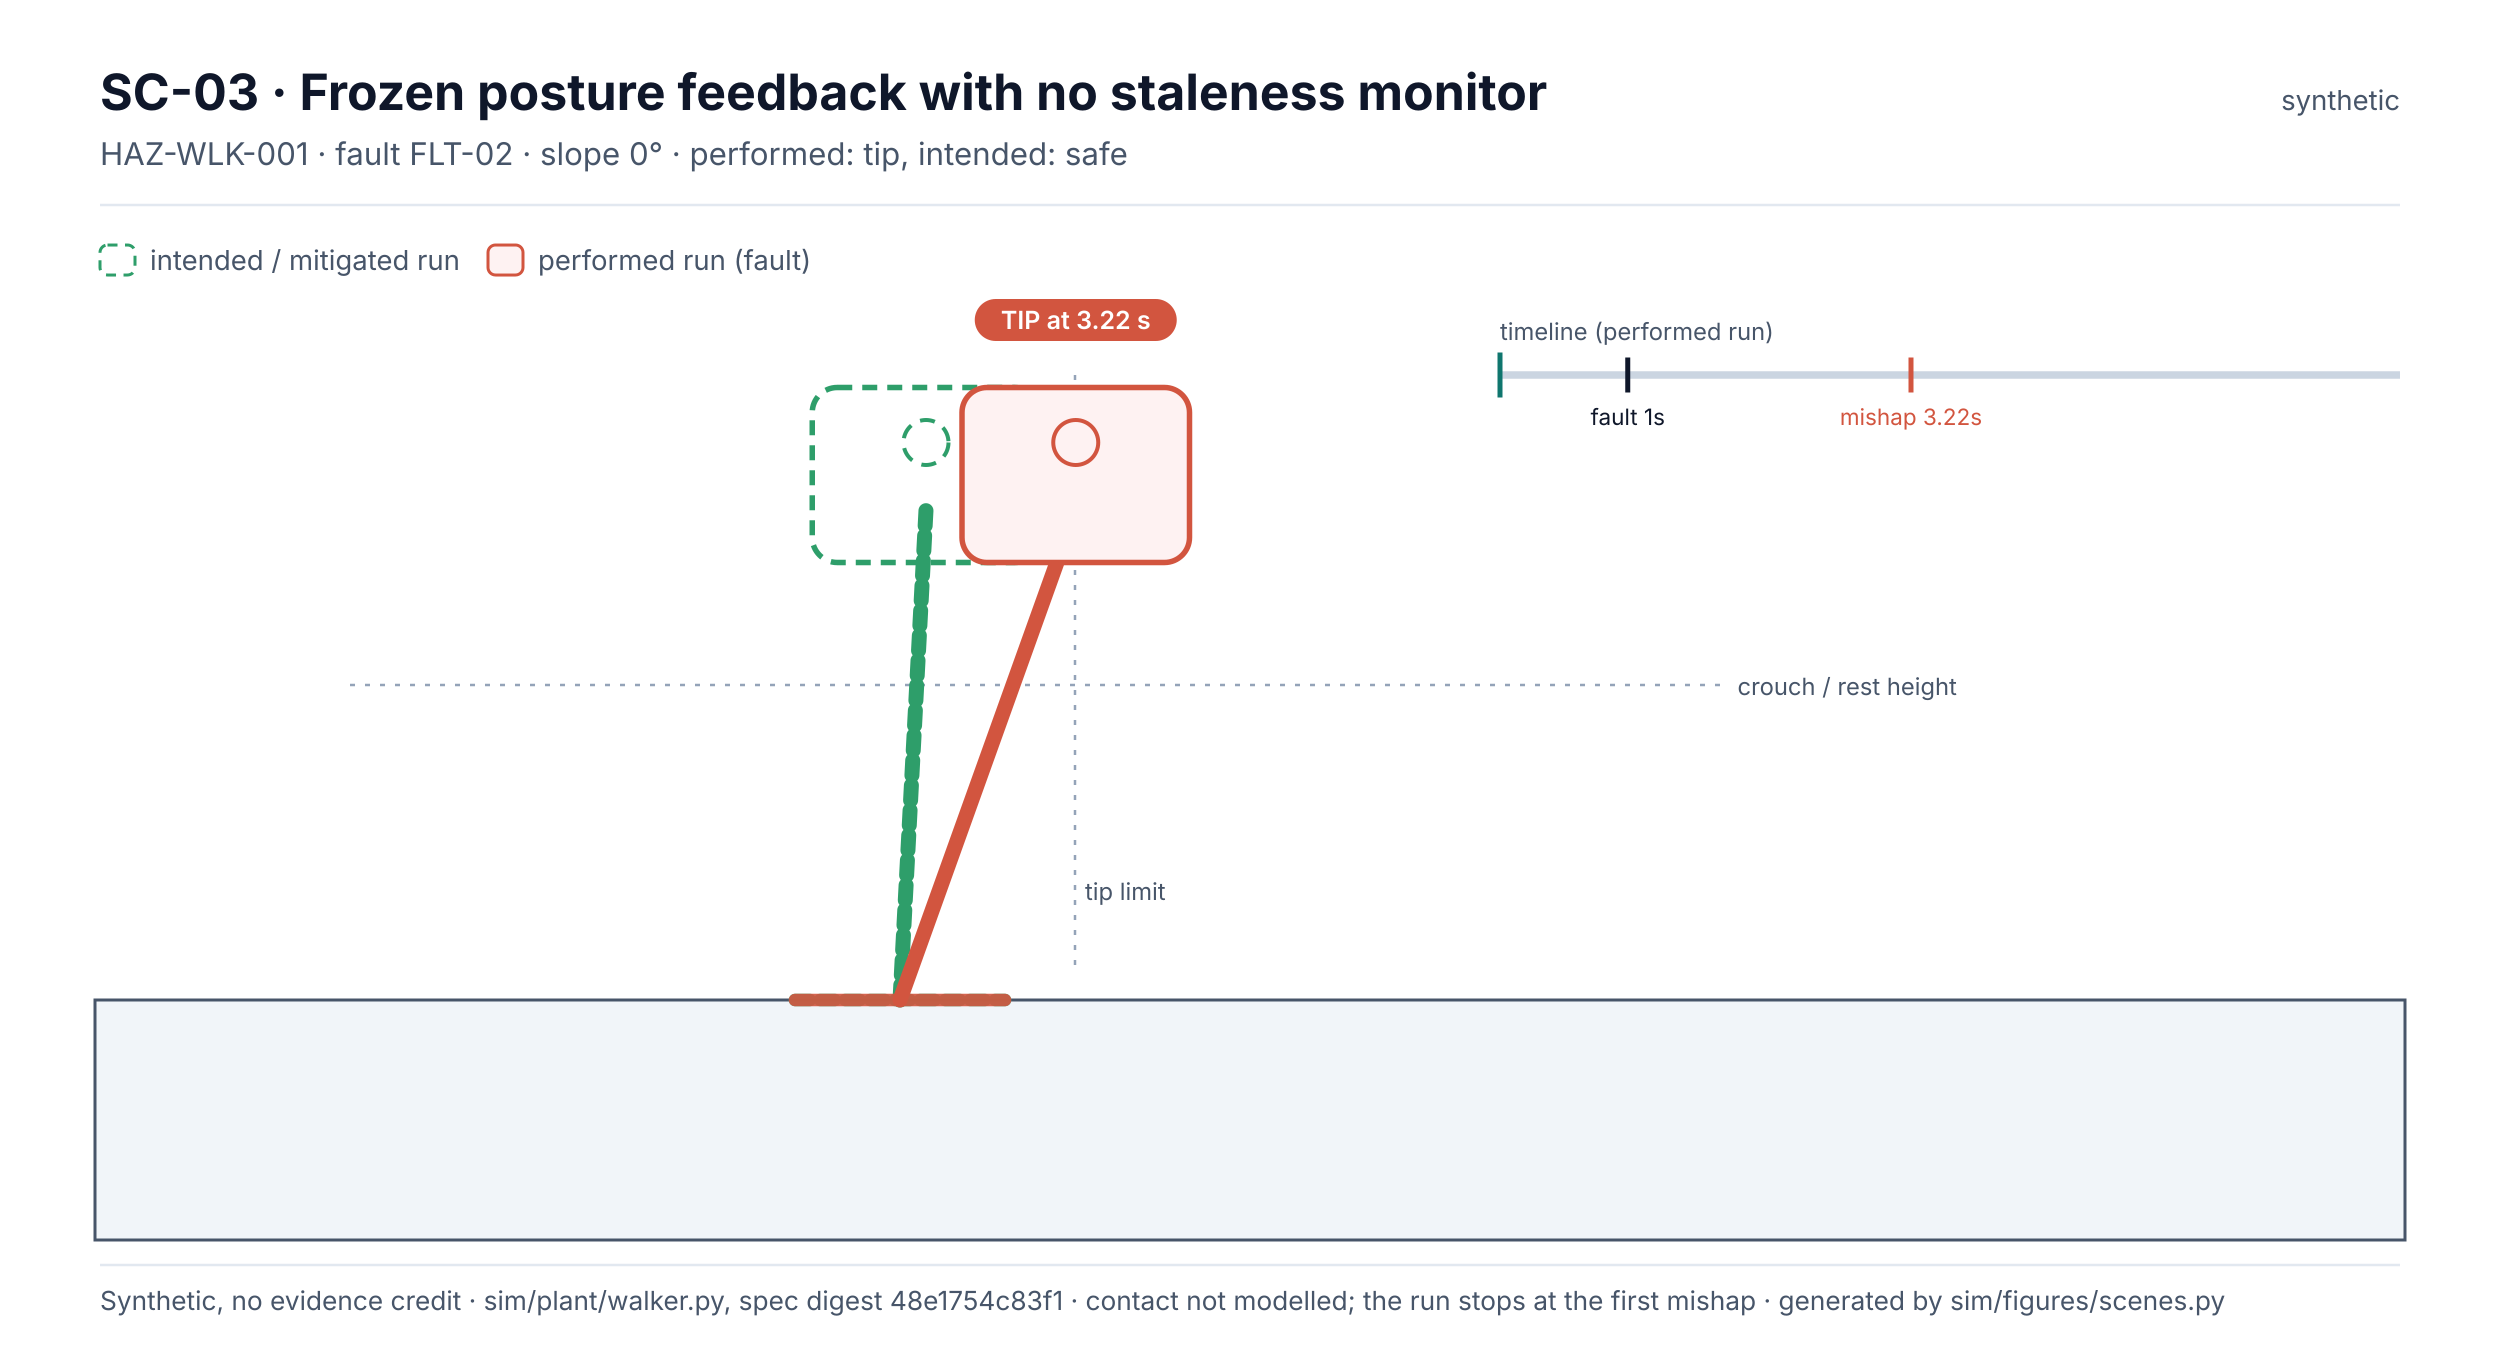
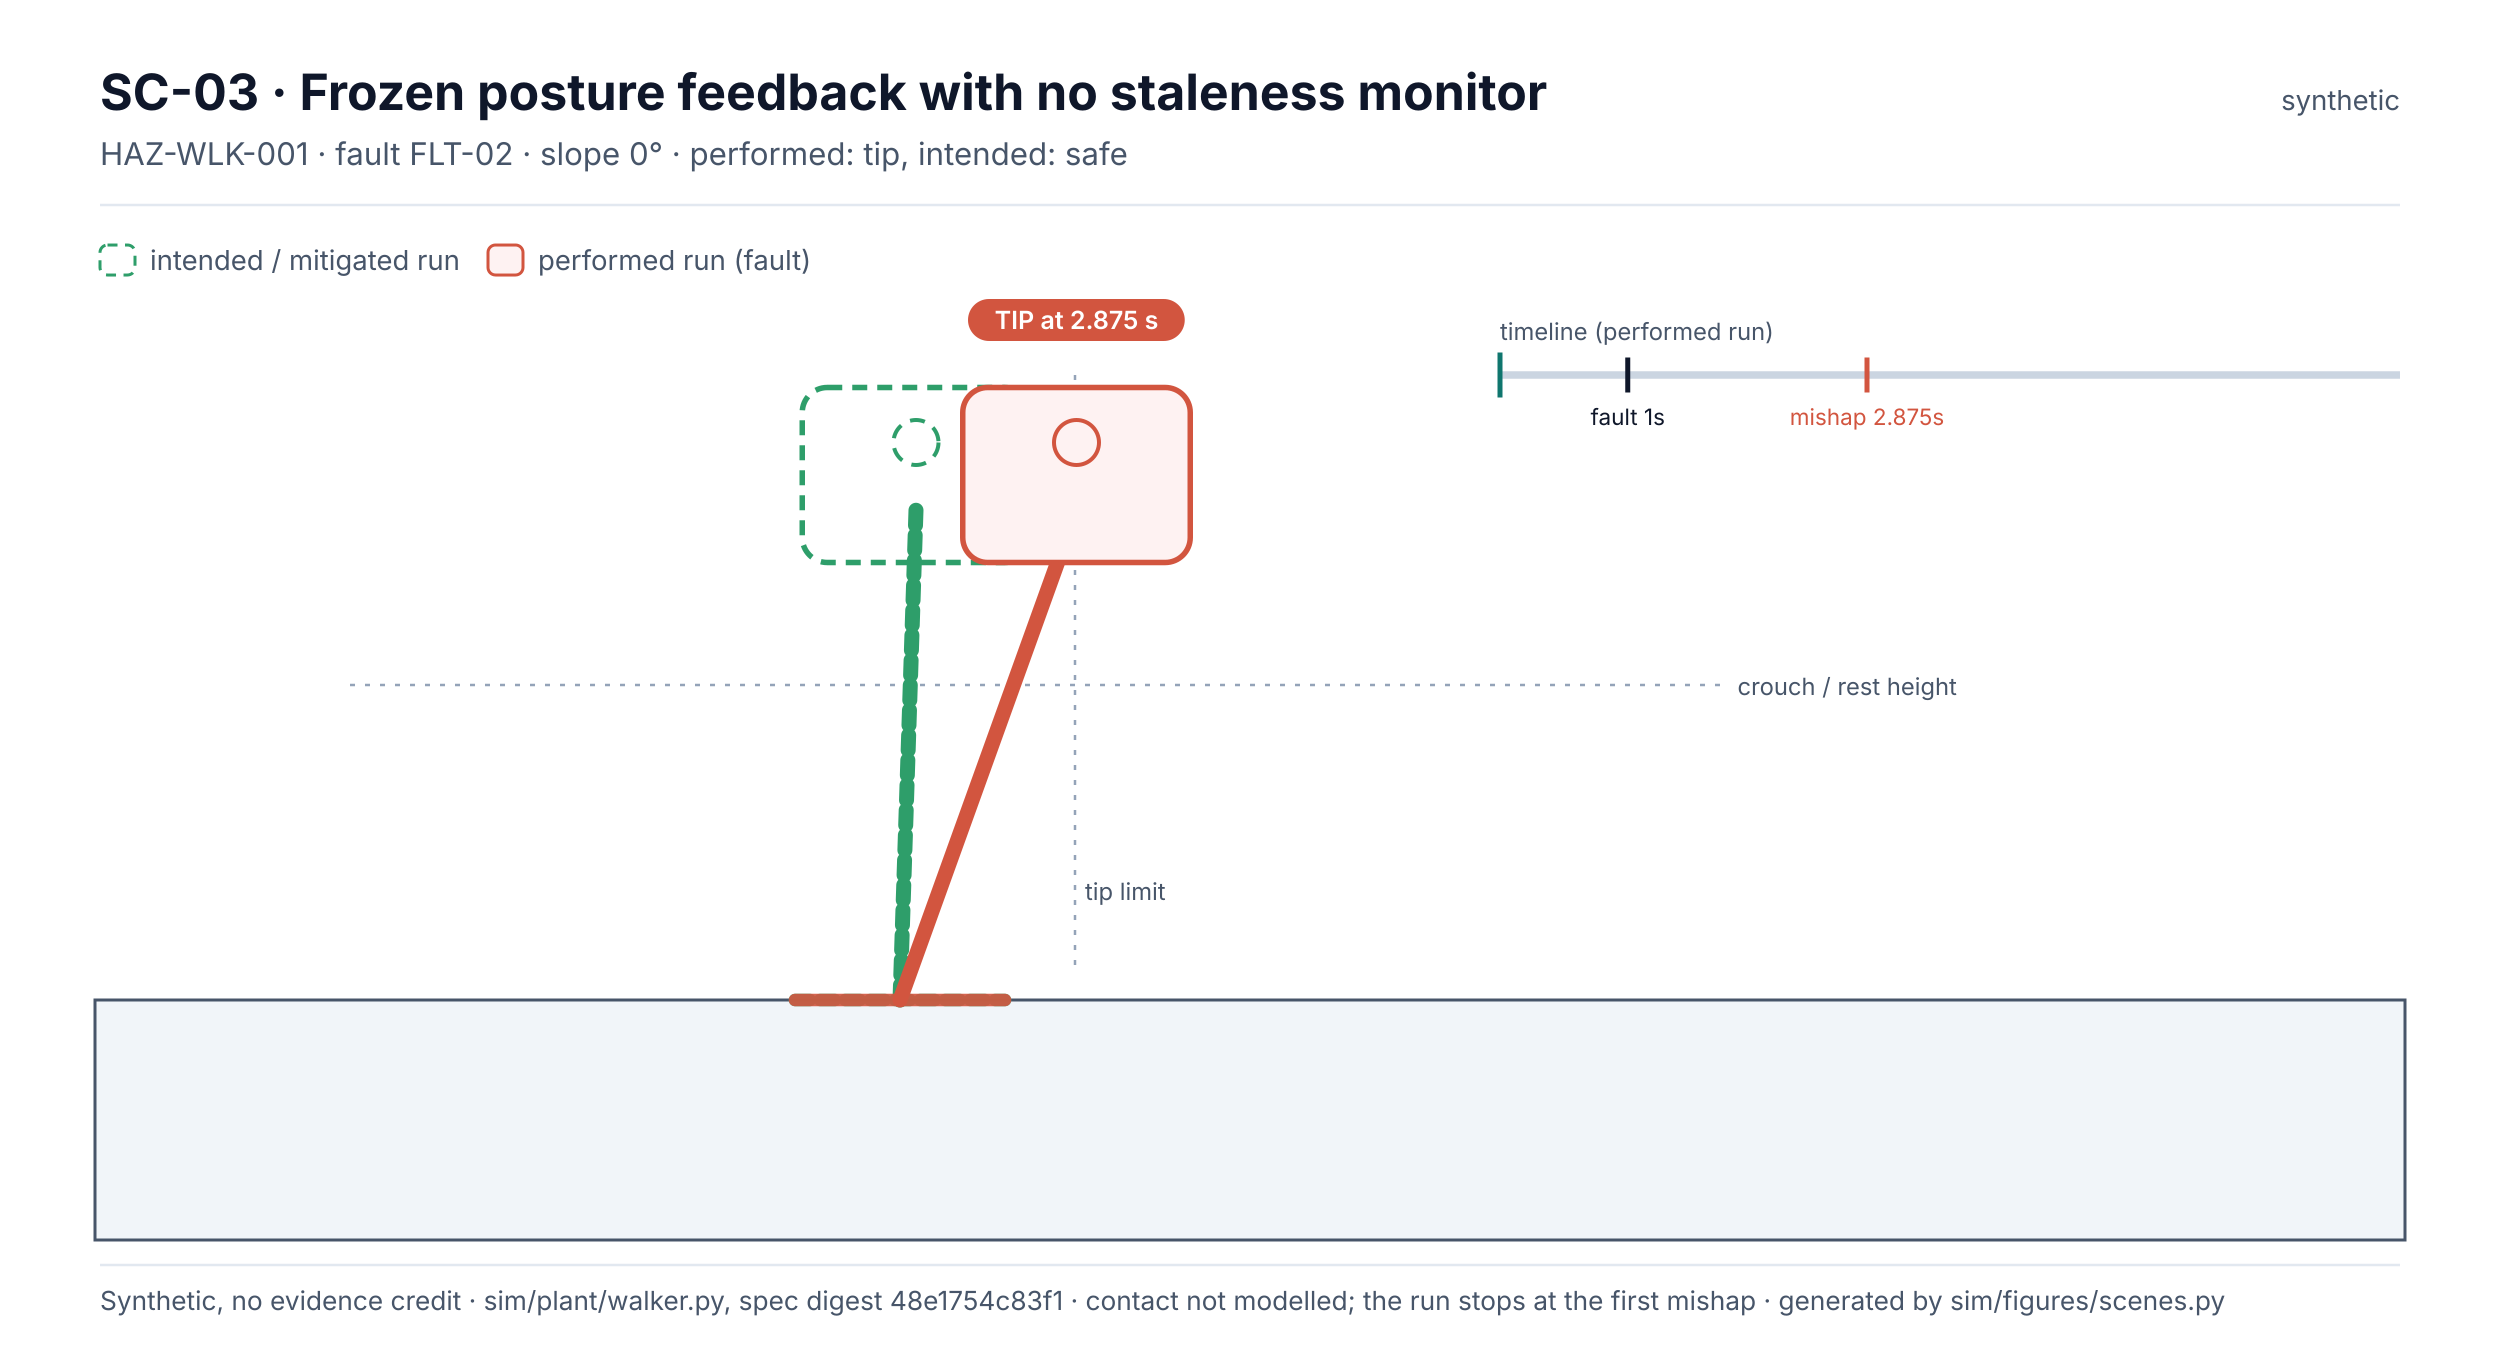
<svg xmlns="http://www.w3.org/2000/svg" width="1000" height="540" viewBox="0 0 1000 540" font-family="Inter, 'Segoe UI', Helvetica, Arial, sans-serif" role="img">
  <defs>
    <marker id="arr" viewBox="0 0 10 10" refX="9" refY="5" markerWidth="7" markerHeight="7" orient="auto-start-reverse">
      <path d="M0,0 L10,5 L0,10 z" fill="#475569" />
    </marker>
  </defs>
  <rect x="0" y="0" width="1000" height="540" rx="0" fill="#FFFFFF" stroke="none" stroke-width="0" />
  <text x="40" y="44" font-size="20" fill="#0F172A" font-weight="700">SC-03 · Frozen posture feedback with no staleness monitor</text>
  <text x="40" y="66" font-size="12.5" fill="#475569">HAZ-WLK-001 · fault FLT-02 · slope 0° · performed: tip, intended: safe</text>
  <text x="960" y="44" font-size="11" fill="#475569" text-anchor="end">synthetic</text>
  <line x1="40" y1="82" x2="960" y2="82" stroke="#E2E8F0" stroke-width="1" />
  <rect x="40" y="98" width="14" height="12" rx="3" fill="none" stroke="#2E9E6A" stroke-width="1.2" stroke-dasharray="4 3" />
  <text x="60" y="108" font-size="11" fill="#475569">intended / mitigated run</text>
  <rect x="195.2" y="98" width="14" height="12" rx="3" fill="#FEF2F2" stroke="#D2553F" stroke-width="1.2" />
  <text x="215.2" y="108" font-size="11" fill="#475569">performed run (fault)</text>
  <path d="M38,400 L962,400 L962,496 L38,496 Z" fill="#F1F5F9" stroke="#475569" stroke-width="1.2" />
  <line x1="140" y1="274" x2="690" y2="274" stroke="#94A3B8" stroke-width="1" stroke-dasharray="2 4" />
  <text x="695" y="278" font-size="9.5" fill="#475569">crouch / rest height</text>
  <line x1="430" y1="150" x2="430" y2="390" stroke="#94A3B8" stroke-width="1" stroke-dasharray="2 4" />
  <text x="434" y="360" font-size="9.5" fill="#475569">tip limit</text>
  <line x1="318" y1="400" x2="402" y2="400" stroke="#2E9E6A" stroke-width="5" stroke-linecap="round" stroke-dasharray="6 4" opacity="0.9" />
-   <line x1="360" y1="400" x2="370.4" y2="204" stroke="#2E9E6A" stroke-width="6" stroke-linecap="round" stroke-dasharray="6 4">
-     <animate attributeName="x2" dur="7.05s" repeatCount="indefinite" keyTimes="0;0.007;0.014;0.021;0.029;0.036;0.043;0.05;0.057;0.064;0.071;0.079;0.086;0.093;0.1;0.107;0.114;0.121;0.129;0.136;0.143;0.15;0.157;0.164;0.171;0.179;0.186;0.193;0.2;0.207;0.214;0.221;0.229;0.236;0.243;0.25;0.257;0.264;0.271;0.279;0.286;0.293;0.3;0.307;0.314;0.321;0.329;0.336;0.343;0.35;0.357;0.364;0.371;0.379;0.386;0.393;0.4;0.407;0.414;0.421;0.429;0.436;0.443;0.45;0.457;0.464;0.471;0.479;0.486;0.493;0.5;0.507;0.514;0.521;0.529;0.536;0.543;0.55;0.557;0.564;0.571;0.579;0.586;0.593;0.6;0.607;0.614;0.621;0.629;0.636;0.643;0.65;0.657;0.664;0.671;0.679;0.686;0.693;0.7;0.707;0.714;0.721;0.729;0.736;0.743;0.75;0.757;0.764;0.771;0.779;0.786;0.793;0.8;0.807;0.814;0.821;0.829;0.836;0.843;0.85;0.857;0.864;0.871;0.879;0.886;0.893;0.9;0.907;0.914;0.921;0.929;0.936;0.943;0.95;0.957;0.964;0.971;0.979;0.986;0.993;1" values="367.2;368.8;370.2;371.3;372.2;373;373.5;374;374.4;374.7;374.9;375;375;374.9;374.7;374.4;374.1;373.7;373.2;372.6;372.1;371.5;370.9;370.4;370.4;370.4;370.4;370.4;370.4;370.4;370.4;370.4;370.4;370.4;370.4;370.4;370.4;370.4;370.4;370.4;370.4;370.4;370.4;370.4;370.4;370.4;370.4;370.4;370.4;370.4;370.4;370.4;370.4;370.4;370.4;370.4;370.4;370.4;370.4;370.4;370.4;370.4;370.4;370.4;370.4;370.4;370.4;370.4;370.4;370.4;370.4;370.4;370.4;370.4;370.4;370.4;370.4;370.4;370.4;370.4;370.4;370.4;370.4;370.4;370.4;370.4;370.4;370.4;370.4;370.4;370.4;370.4;370.4;370.4;370.4;370.4;370.4;370.4;370.4;370.4;370.4;370.4;370.4;370.4;370.4;370.4;370.4;370.4;370.4;370.4;370.4;370.4;370.4;370.4;370.4;370.4;370.4;370.4;370.4;370.4;370.4;370.4;370.4;370.4;370.4;370.4;370.4;370.4;370.4;370.4;370.4;370.4;370.4;370.4;370.4;370.4;370.4;370.4;370.4;370.4;370.4" />
+   <line x1="360" y1="400" x2="366.4" y2="204" stroke="#2E9E6A" stroke-width="6" stroke-linecap="round" stroke-dasharray="6 4">
+     <animate attributeName="x2" dur="7.05s" repeatCount="indefinite" keyTimes="0;0.007;0.014;0.021;0.029;0.036;0.043;0.05;0.057;0.064;0.071;0.079;0.086;0.093;0.1;0.107;0.114;0.121;0.129;0.136;0.143;0.15;0.157;0.164;0.171;0.179;0.186;0.193;0.2;0.207;0.214;0.221;0.229;0.236;0.243;0.25;0.257;0.264;0.271;0.279;0.286;0.293;0.3;0.307;0.314;0.321;0.329;0.336;0.343;0.35;0.357;0.364;0.371;0.379;0.386;0.393;0.4;0.407;0.414;0.421;0.429;0.436;0.443;0.45;0.457;0.464;0.471;0.479;0.486;0.493;0.5;0.507;0.514;0.521;0.529;0.536;0.543;0.55;0.557;0.564;0.571;0.579;0.586;0.593;0.6;0.607;0.614;0.621;0.629;0.636;0.643;0.65;0.657;0.664;0.671;0.679;0.686;0.693;0.7;0.707;0.714;0.721;0.729;0.736;0.743;0.75;0.757;0.764;0.771;0.779;0.786;0.793;0.8;0.807;0.814;0.821;0.829;0.836;0.843;0.85;0.857;0.864;0.871;0.879;0.886;0.893;0.9;0.907;0.914;0.921;0.929;0.936;0.943;0.95;0.957;0.964;0.971;0.979;0.986;0.993;1" values="366.2;366.1;366;366;366;366.1;366.3;366.5;366.8;367.1;367.4;367.6;367.8;368;368.1;368.1;368;367.9;367.7;367.5;367.2;366.9;366.7;366.4;366.4;366.4;366.4;366.4;366.4;366.4;366.4;366.4;366.4;366.4;366.4;366.4;366.4;366.4;366.4;366.4;366.4;366.4;366.4;366.4;366.4;366.4;366.4;366.4;366.4;366.4;366.4;366.4;366.4;366.4;366.4;366.4;366.4;366.4;366.4;366.4;366.4;366.4;366.4;366.4;366.4;366.4;366.4;366.4;366.4;366.4;366.4;366.4;366.4;366.4;366.4;366.4;366.4;366.4;366.4;366.4;366.4;366.4;366.4;366.4;366.4;366.4;366.4;366.4;366.4;366.4;366.4;366.4;366.4;366.4;366.4;366.4;366.4;366.4;366.4;366.4;366.4;366.4;366.4;366.4;366.4;366.4;366.4;366.4;366.4;366.4;366.4;366.4;366.4;366.4;366.4;366.4;366.4;366.4;366.4;366.4;366.4;366.4;366.4;366.4;366.4;366.4;366.4;366.4;366.4;366.4;366.4;366.4;366.4;366.4;366.4;366.4;366.4;366.4;366.4;366.4;366.4" />
    <animate attributeName="y2" dur="7.05s" repeatCount="indefinite" keyTimes="0;0.007;0.014;0.021;0.029;0.036;0.043;0.05;0.057;0.064;0.071;0.079;0.086;0.093;0.1;0.107;0.114;0.121;0.129;0.136;0.143;0.15;0.157;0.164;0.171;0.179;0.186;0.193;0.2;0.207;0.214;0.221;0.229;0.236;0.243;0.25;0.257;0.264;0.271;0.279;0.286;0.293;0.3;0.307;0.314;0.321;0.329;0.336;0.343;0.35;0.357;0.364;0.371;0.379;0.386;0.393;0.4;0.407;0.414;0.421;0.429;0.436;0.443;0.45;0.457;0.464;0.471;0.479;0.486;0.493;0.5;0.507;0.514;0.521;0.529;0.536;0.543;0.55;0.557;0.564;0.571;0.579;0.586;0.593;0.6;0.607;0.614;0.621;0.629;0.636;0.643;0.65;0.657;0.664;0.671;0.679;0.686;0.693;0.7;0.707;0.714;0.721;0.729;0.736;0.743;0.75;0.757;0.764;0.771;0.779;0.786;0.793;0.8;0.807;0.814;0.821;0.829;0.836;0.843;0.85;0.857;0.864;0.871;0.879;0.886;0.893;0.9;0.907;0.914;0.921;0.929;0.936;0.943;0.95;0.957;0.964;0.971;0.979;0.986;0.993;1" values="204;204;204;204;204;204;204;204;204;204;204;204;204;204;204;204;204;204;204;204;204;204;204;204;204;204;204;204;204;204;204;204;204;204;204;204;204;204;204;204;204;204;204;204;204;204;204;204;204;204;204;204;204;204;204;204;204;204;204;204;204;204;204;204;204;204;204;204;204;204;204;204;204;204;204;204;204;204;204;204;204;204;204;204;204;204;204;204;204;204;204;204;204;204;204;204;204;204;204;204;204;204;204;204;204;204;204;204;204;204;204;204;204;204;204;204;204;204;204;204;204;204;204;204;204;204;204;204;204;204;204;204;204;204;204;204;204;204;204;204;204" />
  </line>
-   <g transform="translate(370.4 190)">
-     <animateTransform attributeName="transform" type="translate" dur="7.05s" repeatCount="indefinite" keyTimes="0;0.007;0.014;0.021;0.029;0.036;0.043;0.05;0.057;0.064;0.071;0.079;0.086;0.093;0.1;0.107;0.114;0.121;0.129;0.136;0.143;0.15;0.157;0.164;0.171;0.179;0.186;0.193;0.2;0.207;0.214;0.221;0.229;0.236;0.243;0.25;0.257;0.264;0.271;0.279;0.286;0.293;0.3;0.307;0.314;0.321;0.329;0.336;0.343;0.35;0.357;0.364;0.371;0.379;0.386;0.393;0.4;0.407;0.414;0.421;0.429;0.436;0.443;0.45;0.457;0.464;0.471;0.479;0.486;0.493;0.5;0.507;0.514;0.521;0.529;0.536;0.543;0.55;0.557;0.564;0.571;0.579;0.586;0.593;0.6;0.607;0.614;0.621;0.629;0.636;0.643;0.65;0.657;0.664;0.671;0.679;0.686;0.693;0.7;0.707;0.714;0.721;0.729;0.736;0.743;0.75;0.757;0.764;0.771;0.779;0.786;0.793;0.8;0.807;0.814;0.821;0.829;0.836;0.843;0.85;0.857;0.864;0.871;0.879;0.886;0.893;0.9;0.907;0.914;0.921;0.929;0.936;0.943;0.95;0.957;0.964;0.971;0.979;0.986;0.993;1" values="367.2 190;368.8 190;370.2 190;371.3 190;372.2 190;373 190;373.5 190;374 190;374.4 190;374.7 190;374.9 190;375 190;375 190;374.9 190;374.7 190;374.4 190;374.1 190;373.7 190;373.2 190;372.6 190;372.1 190;371.5 190;370.9 190;370.4 190;370.4 190;370.4 190;370.4 190;370.4 190;370.4 190;370.4 190;370.4 190;370.4 190;370.4 190;370.4 190;370.4 190;370.4 190;370.4 190;370.4 190;370.4 190;370.4 190;370.4 190;370.4 190;370.4 190;370.4 190;370.4 190;370.4 190;370.4 190;370.4 190;370.4 190;370.4 190;370.4 190;370.4 190;370.4 190;370.4 190;370.4 190;370.4 190;370.4 190;370.4 190;370.4 190;370.4 190;370.4 190;370.4 190;370.4 190;370.4 190;370.4 190;370.4 190;370.4 190;370.4 190;370.4 190;370.4 190;370.4 190;370.4 190;370.4 190;370.4 190;370.4 190;370.4 190;370.4 190;370.4 190;370.4 190;370.4 190;370.4 190;370.4 190;370.4 190;370.4 190;370.4 190;370.4 190;370.4 190;370.4 190;370.4 190;370.4 190;370.4 190;370.4 190;370.4 190;370.4 190;370.4 190;370.4 190;370.4 190;370.4 190;370.4 190;370.4 190;370.4 190;370.4 190;370.4 190;370.4 190;370.4 190;370.4 190;370.4 190;370.4 190;370.4 190;370.4 190;370.4 190;370.4 190;370.4 190;370.4 190;370.4 190;370.4 190;370.4 190;370.4 190;370.4 190;370.4 190;370.4 190;370.4 190;370.4 190;370.4 190;370.4 190;370.4 190;370.4 190;370.4 190;370.4 190;370.4 190;370.4 190;370.4 190;370.4 190;370.4 190;370.4 190;370.4 190;370.4 190;370.4 190;370.4 190;370.4 190;370.4 190" />
+   <g transform="translate(366.4 190)">
+     <animateTransform attributeName="transform" type="translate" dur="7.05s" repeatCount="indefinite" keyTimes="0;0.007;0.014;0.021;0.029;0.036;0.043;0.05;0.057;0.064;0.071;0.079;0.086;0.093;0.1;0.107;0.114;0.121;0.129;0.136;0.143;0.15;0.157;0.164;0.171;0.179;0.186;0.193;0.2;0.207;0.214;0.221;0.229;0.236;0.243;0.25;0.257;0.264;0.271;0.279;0.286;0.293;0.3;0.307;0.314;0.321;0.329;0.336;0.343;0.35;0.357;0.364;0.371;0.379;0.386;0.393;0.4;0.407;0.414;0.421;0.429;0.436;0.443;0.45;0.457;0.464;0.471;0.479;0.486;0.493;0.5;0.507;0.514;0.521;0.529;0.536;0.543;0.55;0.557;0.564;0.571;0.579;0.586;0.593;0.6;0.607;0.614;0.621;0.629;0.636;0.643;0.65;0.657;0.664;0.671;0.679;0.686;0.693;0.7;0.707;0.714;0.721;0.729;0.736;0.743;0.75;0.757;0.764;0.771;0.779;0.786;0.793;0.8;0.807;0.814;0.821;0.829;0.836;0.843;0.85;0.857;0.864;0.871;0.879;0.886;0.893;0.9;0.907;0.914;0.921;0.929;0.936;0.943;0.95;0.957;0.964;0.971;0.979;0.986;0.993;1" values="366.2 190;366.1 190;366 190;366 190;366 190;366.1 190;366.3 190;366.5 190;366.8 190;367.1 190;367.4 190;367.6 190;367.8 190;368 190;368.1 190;368.1 190;368 190;367.9 190;367.7 190;367.5 190;367.2 190;366.9 190;366.7 190;366.4 190;366.4 190;366.4 190;366.4 190;366.4 190;366.4 190;366.4 190;366.4 190;366.4 190;366.4 190;366.4 190;366.4 190;366.4 190;366.4 190;366.4 190;366.4 190;366.4 190;366.4 190;366.4 190;366.4 190;366.4 190;366.4 190;366.4 190;366.4 190;366.4 190;366.4 190;366.4 190;366.4 190;366.4 190;366.4 190;366.4 190;366.4 190;366.4 190;366.4 190;366.4 190;366.4 190;366.4 190;366.4 190;366.4 190;366.4 190;366.4 190;366.4 190;366.4 190;366.4 190;366.4 190;366.4 190;366.4 190;366.4 190;366.4 190;366.4 190;366.4 190;366.4 190;366.4 190;366.4 190;366.4 190;366.4 190;366.4 190;366.4 190;366.4 190;366.4 190;366.4 190;366.4 190;366.4 190;366.4 190;366.4 190;366.4 190;366.4 190;366.4 190;366.4 190;366.4 190;366.4 190;366.4 190;366.4 190;366.4 190;366.4 190;366.4 190;366.4 190;366.4 190;366.4 190;366.4 190;366.4 190;366.4 190;366.4 190;366.4 190;366.4 190;366.4 190;366.4 190;366.4 190;366.4 190;366.4 190;366.4 190;366.4 190;366.4 190;366.4 190;366.4 190;366.4 190;366.4 190;366.4 190;366.4 190;366.4 190;366.4 190;366.4 190;366.4 190;366.4 190;366.4 190;366.4 190;366.4 190;366.4 190;366.4 190;366.4 190;366.4 190;366.4 190;366.4 190;366.4 190;366.4 190;366.4 190;366.4 190;366.4 190" />
    <rect x="-45.5" y="-35" width="91" height="70" rx="10" fill="none" stroke="#2E9E6A" stroke-width="2.2" stroke-dasharray="6 4" />
    <circle cx="0" cy="-13" r="9" fill="none" stroke="#2E9E6A" stroke-width="1.6" stroke-dasharray="6 4" />
    <text x="0" y="25" font-size="10" fill="#2E9E6A" font-weight="700" text-anchor="middle" />
  </g>
  <line x1="318" y1="400" x2="402" y2="400" stroke="#D2553F" stroke-width="5" stroke-linecap="round" opacity="0.9" />
-   <line x1="360" y1="400" x2="430.3" y2="204" stroke="#D2553F" stroke-width="6" stroke-linecap="round" stroke-dasharray="">
-     <animate attributeName="x2" dur="7.05s" repeatCount="indefinite" keyTimes="0;0.007;0.014;0.021;0.029;0.036;0.043;0.05;0.057;0.064;0.071;0.079;0.086;0.093;0.1;0.107;0.114;0.121;0.129;0.136;0.143;0.15;0.157;0.164;0.171;0.179;0.186;0.193;0.2;0.207;0.214;0.221;0.229;0.236;0.243;0.25;0.257;0.264;0.271;0.279;0.286;0.293;0.3;0.307;0.314;0.321;0.329;0.336;0.343;0.35;0.357;0.364;0.371;0.379;0.386;0.393;0.4;0.407;0.414;0.421;0.429;0.436;0.443;0.45;0.457;0.464;0.471;0.479;0.486;0.493;0.5;0.507;0.514;0.521;0.529;0.536;0.543;0.55;0.557;0.564;0.571;0.579;0.586;0.593;0.6;0.607;0.614;0.621;0.629;0.636;0.643;0.65;0.657;0.664;0.671;0.679;0.686;0.693;0.7;0.707;0.714;0.721;0.729;0.736;0.743;0.75;0.757;0.764;0.771;0.779;0.786;0.793;0.8;0.807;0.814;0.821;0.829;0.836;0.843;0.85;0.857;0.864;0.871;0.879;0.886;0.893;0.9;0.907;0.914;0.921;0.929;0.936;0.943;0.95;0.957;0.964;0.971;0.979;0.986;0.993;1" values="367.2;368.8;370.2;371.3;372.2;373;373.5;374;374.4;374.7;374.9;375;375;374.9;374.7;374.4;374.1;373.7;373.2;372.6;372.1;371.5;370.9;370.4;369.9;369.4;369;368.7;368.4;368.3;368.3;368.4;368.7;369;369.4;370;370.6;371.2;371.9;372.6;373.3;374;374.7;375.4;376.1;376.8;377.6;378.4;379.4;380.4;381.7;383.1;384.7;386.6;388.7;391.1;393.9;396.9;400.3;404;408;412.4;417.2;422.4;427.9;430.3;430.3;430.3;430.3;430.3;430.3;430.3;430.3;430.3;430.3;430.3;430.3;430.3;430.3;430.3;430.3;430.3;430.3;430.3;430.3;430.3;430.3;430.3;430.3;430.3;430.3;430.3;430.3;430.3;430.3;430.3;430.3;430.3;430.3;430.3;430.3;430.3;430.3;430.3;430.3;430.3;430.3;430.3;430.3;430.3;430.3;430.3;430.3;430.3;430.3;430.3;430.3;430.3;430.3;430.3;430.3;430.3;430.3;430.3;430.3;430.3;430.3;430.3;430.3;430.3;430.3;430.3;430.3;430.3;430.3;430.3;430.3;430.3;430.3;430.3;430.3" />
+   <line x1="360" y1="400" x2="430.6" y2="204" stroke="#D2553F" stroke-width="6" stroke-linecap="round" stroke-dasharray="">
+     <animate attributeName="x2" dur="7.05s" repeatCount="indefinite" keyTimes="0;0.007;0.014;0.021;0.029;0.036;0.043;0.05;0.057;0.064;0.071;0.079;0.086;0.093;0.1;0.107;0.114;0.121;0.129;0.136;0.143;0.15;0.157;0.164;0.171;0.179;0.186;0.193;0.2;0.207;0.214;0.221;0.229;0.236;0.243;0.25;0.257;0.264;0.271;0.279;0.286;0.293;0.3;0.307;0.314;0.321;0.329;0.336;0.343;0.35;0.357;0.364;0.371;0.379;0.386;0.393;0.4;0.407;0.414;0.421;0.429;0.436;0.443;0.45;0.457;0.464;0.471;0.479;0.486;0.493;0.5;0.507;0.514;0.521;0.529;0.536;0.543;0.55;0.557;0.564;0.571;0.579;0.586;0.593;0.6;0.607;0.614;0.621;0.629;0.636;0.643;0.65;0.657;0.664;0.671;0.679;0.686;0.693;0.7;0.707;0.714;0.721;0.729;0.736;0.743;0.75;0.757;0.764;0.771;0.779;0.786;0.793;0.8;0.807;0.814;0.821;0.829;0.836;0.843;0.85;0.857;0.864;0.871;0.879;0.886;0.893;0.9;0.907;0.914;0.921;0.929;0.936;0.943;0.95;0.957;0.964;0.971;0.979;0.986;0.993;1" values="366.2;366.1;366;366;366;366.1;366.3;366.5;366.8;367.1;367.4;367.6;367.8;368;368.1;368.1;368;367.9;367.7;367.5;367.2;366.9;366.7;366.4;366.2;366;365.9;365.8;365.9;366.1;366.5;366.9;367.5;368.3;369.2;370.1;371.2;372.4;373.7;375;376.3;377.8;379.3;380.8;382.5;384.2;386.1;388.2;390.5;393;395.8;399;402.5;406.5;410.9;415.8;421.3;427.3;430.6;430.6;430.6;430.6;430.6;430.6;430.6;430.6;430.6;430.6;430.6;430.6;430.6;430.6;430.6;430.6;430.6;430.6;430.6;430.6;430.6;430.6;430.6;430.6;430.6;430.6;430.6;430.6;430.6;430.6;430.6;430.6;430.6;430.6;430.6;430.6;430.6;430.6;430.6;430.6;430.6;430.6;430.6;430.6;430.6;430.6;430.6;430.6;430.6;430.6;430.6;430.6;430.6;430.6;430.6;430.6;430.6;430.6;430.6;430.6;430.6;430.6;430.6;430.6;430.6;430.6;430.6;430.6;430.6;430.6;430.6;430.6;430.6;430.6;430.6;430.6;430.6;430.6;430.6;430.6;430.6;430.6;430.6" />
    <animate attributeName="y2" dur="7.05s" repeatCount="indefinite" keyTimes="0;0.007;0.014;0.021;0.029;0.036;0.043;0.05;0.057;0.064;0.071;0.079;0.086;0.093;0.1;0.107;0.114;0.121;0.129;0.136;0.143;0.15;0.157;0.164;0.171;0.179;0.186;0.193;0.2;0.207;0.214;0.221;0.229;0.236;0.243;0.25;0.257;0.264;0.271;0.279;0.286;0.293;0.3;0.307;0.314;0.321;0.329;0.336;0.343;0.35;0.357;0.364;0.371;0.379;0.386;0.393;0.4;0.407;0.414;0.421;0.429;0.436;0.443;0.45;0.457;0.464;0.471;0.479;0.486;0.493;0.5;0.507;0.514;0.521;0.529;0.536;0.543;0.55;0.557;0.564;0.571;0.579;0.586;0.593;0.6;0.607;0.614;0.621;0.629;0.636;0.643;0.65;0.657;0.664;0.671;0.679;0.686;0.693;0.7;0.707;0.714;0.721;0.729;0.736;0.743;0.75;0.757;0.764;0.771;0.779;0.786;0.793;0.8;0.807;0.814;0.821;0.829;0.836;0.843;0.85;0.857;0.864;0.871;0.879;0.886;0.893;0.9;0.907;0.914;0.921;0.929;0.936;0.943;0.95;0.957;0.964;0.971;0.979;0.986;0.993;1" values="204;204;204;204;204;204;204;204;204;204;204;204;204;204;204;204;204;204;204;204;204;204;204;204;204;204;204;204;204;204;204;204;204;204;204;204;204;204;204;204;204;204;204;204;204;204;204;204;204;204;204;204;204;204;204;204;204;204;204;204;204;204;204;204;204;204;204;204;204;204;204;204;204;204;204;204;204;204;204;204;204;204;204;204;204;204;204;204;204;204;204;204;204;204;204;204;204;204;204;204;204;204;204;204;204;204;204;204;204;204;204;204;204;204;204;204;204;204;204;204;204;204;204;204;204;204;204;204;204;204;204;204;204;204;204;204;204;204;204;204;204" />
  </line>
-   <g transform="translate(430.3 190)">
-     <animateTransform attributeName="transform" type="translate" dur="7.05s" repeatCount="indefinite" keyTimes="0;0.007;0.014;0.021;0.029;0.036;0.043;0.05;0.057;0.064;0.071;0.079;0.086;0.093;0.1;0.107;0.114;0.121;0.129;0.136;0.143;0.15;0.157;0.164;0.171;0.179;0.186;0.193;0.2;0.207;0.214;0.221;0.229;0.236;0.243;0.25;0.257;0.264;0.271;0.279;0.286;0.293;0.3;0.307;0.314;0.321;0.329;0.336;0.343;0.35;0.357;0.364;0.371;0.379;0.386;0.393;0.4;0.407;0.414;0.421;0.429;0.436;0.443;0.45;0.457;0.464;0.471;0.479;0.486;0.493;0.5;0.507;0.514;0.521;0.529;0.536;0.543;0.55;0.557;0.564;0.571;0.579;0.586;0.593;0.6;0.607;0.614;0.621;0.629;0.636;0.643;0.65;0.657;0.664;0.671;0.679;0.686;0.693;0.7;0.707;0.714;0.721;0.729;0.736;0.743;0.75;0.757;0.764;0.771;0.779;0.786;0.793;0.8;0.807;0.814;0.821;0.829;0.836;0.843;0.85;0.857;0.864;0.871;0.879;0.886;0.893;0.9;0.907;0.914;0.921;0.929;0.936;0.943;0.95;0.957;0.964;0.971;0.979;0.986;0.993;1" values="367.2 190;368.8 190;370.2 190;371.3 190;372.2 190;373 190;373.5 190;374 190;374.4 190;374.7 190;374.9 190;375 190;375 190;374.9 190;374.7 190;374.4 190;374.1 190;373.7 190;373.2 190;372.6 190;372.1 190;371.5 190;370.9 190;370.4 190;369.9 190;369.4 190;369 190;368.7 190;368.4 190;368.3 190;368.3 190;368.4 190;368.7 190;369 190;369.4 190;370 190;370.6 190;371.2 190;371.9 190;372.6 190;373.3 190;374 190;374.7 190;375.4 190;376.1 190;376.8 190;377.6 190;378.4 190;379.4 190;380.4 190;381.7 190;383.1 190;384.7 190;386.6 190;388.7 190;391.1 190;393.9 190;396.9 190;400.3 190;404 190;408 190;412.4 190;417.2 190;422.4 190;427.9 190;430.3 190;430.3 190;430.3 190;430.3 190;430.3 190;430.3 190;430.3 190;430.3 190;430.3 190;430.3 190;430.3 190;430.3 190;430.3 190;430.3 190;430.3 190;430.3 190;430.3 190;430.3 190;430.3 190;430.3 190;430.3 190;430.3 190;430.3 190;430.3 190;430.3 190;430.3 190;430.3 190;430.3 190;430.3 190;430.3 190;430.3 190;430.3 190;430.3 190;430.3 190;430.3 190;430.3 190;430.3 190;430.3 190;430.3 190;430.3 190;430.3 190;430.3 190;430.3 190;430.3 190;430.3 190;430.3 190;430.3 190;430.3 190;430.3 190;430.3 190;430.3 190;430.3 190;430.3 190;430.3 190;430.3 190;430.3 190;430.3 190;430.3 190;430.3 190;430.3 190;430.3 190;430.3 190;430.3 190;430.3 190;430.3 190;430.3 190;430.3 190;430.3 190;430.3 190;430.3 190;430.3 190;430.3 190;430.3 190;430.3 190;430.3 190;430.3 190" />
+   <g transform="translate(430.6 190)">
+     <animateTransform attributeName="transform" type="translate" dur="7.05s" repeatCount="indefinite" keyTimes="0;0.007;0.014;0.021;0.029;0.036;0.043;0.05;0.057;0.064;0.071;0.079;0.086;0.093;0.1;0.107;0.114;0.121;0.129;0.136;0.143;0.15;0.157;0.164;0.171;0.179;0.186;0.193;0.2;0.207;0.214;0.221;0.229;0.236;0.243;0.25;0.257;0.264;0.271;0.279;0.286;0.293;0.3;0.307;0.314;0.321;0.329;0.336;0.343;0.35;0.357;0.364;0.371;0.379;0.386;0.393;0.4;0.407;0.414;0.421;0.429;0.436;0.443;0.45;0.457;0.464;0.471;0.479;0.486;0.493;0.5;0.507;0.514;0.521;0.529;0.536;0.543;0.55;0.557;0.564;0.571;0.579;0.586;0.593;0.6;0.607;0.614;0.621;0.629;0.636;0.643;0.65;0.657;0.664;0.671;0.679;0.686;0.693;0.7;0.707;0.714;0.721;0.729;0.736;0.743;0.75;0.757;0.764;0.771;0.779;0.786;0.793;0.8;0.807;0.814;0.821;0.829;0.836;0.843;0.85;0.857;0.864;0.871;0.879;0.886;0.893;0.9;0.907;0.914;0.921;0.929;0.936;0.943;0.95;0.957;0.964;0.971;0.979;0.986;0.993;1" values="366.2 190;366.1 190;366 190;366 190;366 190;366.1 190;366.3 190;366.5 190;366.8 190;367.1 190;367.4 190;367.6 190;367.8 190;368 190;368.1 190;368.1 190;368 190;367.9 190;367.7 190;367.5 190;367.2 190;366.9 190;366.7 190;366.4 190;366.2 190;366 190;365.9 190;365.8 190;365.9 190;366.1 190;366.5 190;366.9 190;367.5 190;368.3 190;369.2 190;370.1 190;371.2 190;372.4 190;373.7 190;375 190;376.3 190;377.8 190;379.3 190;380.8 190;382.5 190;384.2 190;386.1 190;388.2 190;390.5 190;393 190;395.8 190;399 190;402.5 190;406.5 190;410.9 190;415.8 190;421.3 190;427.3 190;430.6 190;430.6 190;430.6 190;430.6 190;430.6 190;430.6 190;430.6 190;430.6 190;430.6 190;430.6 190;430.6 190;430.6 190;430.6 190;430.6 190;430.6 190;430.6 190;430.6 190;430.6 190;430.6 190;430.6 190;430.6 190;430.6 190;430.6 190;430.6 190;430.6 190;430.6 190;430.6 190;430.6 190;430.6 190;430.6 190;430.6 190;430.6 190;430.6 190;430.6 190;430.6 190;430.6 190;430.6 190;430.6 190;430.6 190;430.6 190;430.6 190;430.6 190;430.6 190;430.6 190;430.6 190;430.6 190;430.6 190;430.6 190;430.6 190;430.6 190;430.6 190;430.6 190;430.6 190;430.6 190;430.6 190;430.6 190;430.6 190;430.6 190;430.6 190;430.6 190;430.6 190;430.6 190;430.6 190;430.6 190;430.6 190;430.6 190;430.6 190;430.6 190;430.6 190;430.6 190;430.6 190;430.6 190;430.6 190;430.6 190;430.6 190;430.6 190;430.6 190;430.6 190;430.6 190;430.6 190;430.6 190;430.6 190;430.6 190" />
    <rect x="-45.5" y="-35" width="91" height="70" rx="10" fill="#FEF2F2" stroke="#D2553F" stroke-width="2.2" />
    <circle cx="0" cy="-13" r="9" fill="none" stroke="#D2553F" stroke-width="1.6" />
    <text x="0" y="25" font-size="10" fill="#D2553F" font-weight="700" text-anchor="middle" />
  </g>
-   <rect x="390.3" y="120" width="80" height="16" rx="8.0" fill="#D2553F" stroke="#D2553F" stroke-width="0.8" />
-   <text x="430.3" y="131.6" font-size="10" fill="#FFFFFF" font-weight="600" text-anchor="middle">TIP at 3.22 s</text>
+   <rect x="387.6" y="120" width="85.9" height="16" rx="8.0" fill="#D2553F" stroke="#D2553F" stroke-width="0.8" />
+   <text x="430.6" y="131.6" font-size="10" fill="#FFFFFF" font-weight="600" text-anchor="middle">TIP at 2.875 s</text>
  <line x1="600" y1="150" x2="960" y2="150" stroke="#CBD5E1" stroke-width="3" />
  <line x1="651.1" y1="143" x2="651.1" y2="157" stroke="#0F172A" stroke-width="2" />
  <text x="651.1" y="170" font-size="9" fill="#0F172A" text-anchor="middle">fault 1s</text>
-   <line x1="764.4" y1="143" x2="764.4" y2="157" stroke="#D2553F" stroke-width="2" />
-   <text x="764.4" y="170" font-size="9" fill="#D2553F" text-anchor="middle">mishap 3.22s</text>
+   <line x1="746.8" y1="143" x2="746.8" y2="157" stroke="#D2553F" stroke-width="2" />
+   <text x="746.8" y="170" font-size="9" fill="#D2553F" text-anchor="middle">mishap 2.875s</text>
  <line x1="600" y1="141" x2="600" y2="159" stroke="#0F766E" stroke-width="2">
    <animate attributeName="x1" dur="7.05s" repeatCount="indefinite" values="600;960" />
    <animate attributeName="x2" dur="7.05s" repeatCount="indefinite" values="600;960" />
  </line>
  <text x="600" y="136" font-size="9.5" fill="#475569">timeline (performed run)</text>
  <line x1="40" y1="506" x2="960" y2="506" stroke="#E2E8F0" stroke-width="1" />
  <text x="40" y="524" font-size="10.5" fill="#475569">Synthetic, no evidence credit · sim/plant/walker.py, spec digest 48e1754c83f1 · contact not modelled; the run stops at the first mishap · generated by sim/figures/scenes.py</text>
</svg>
